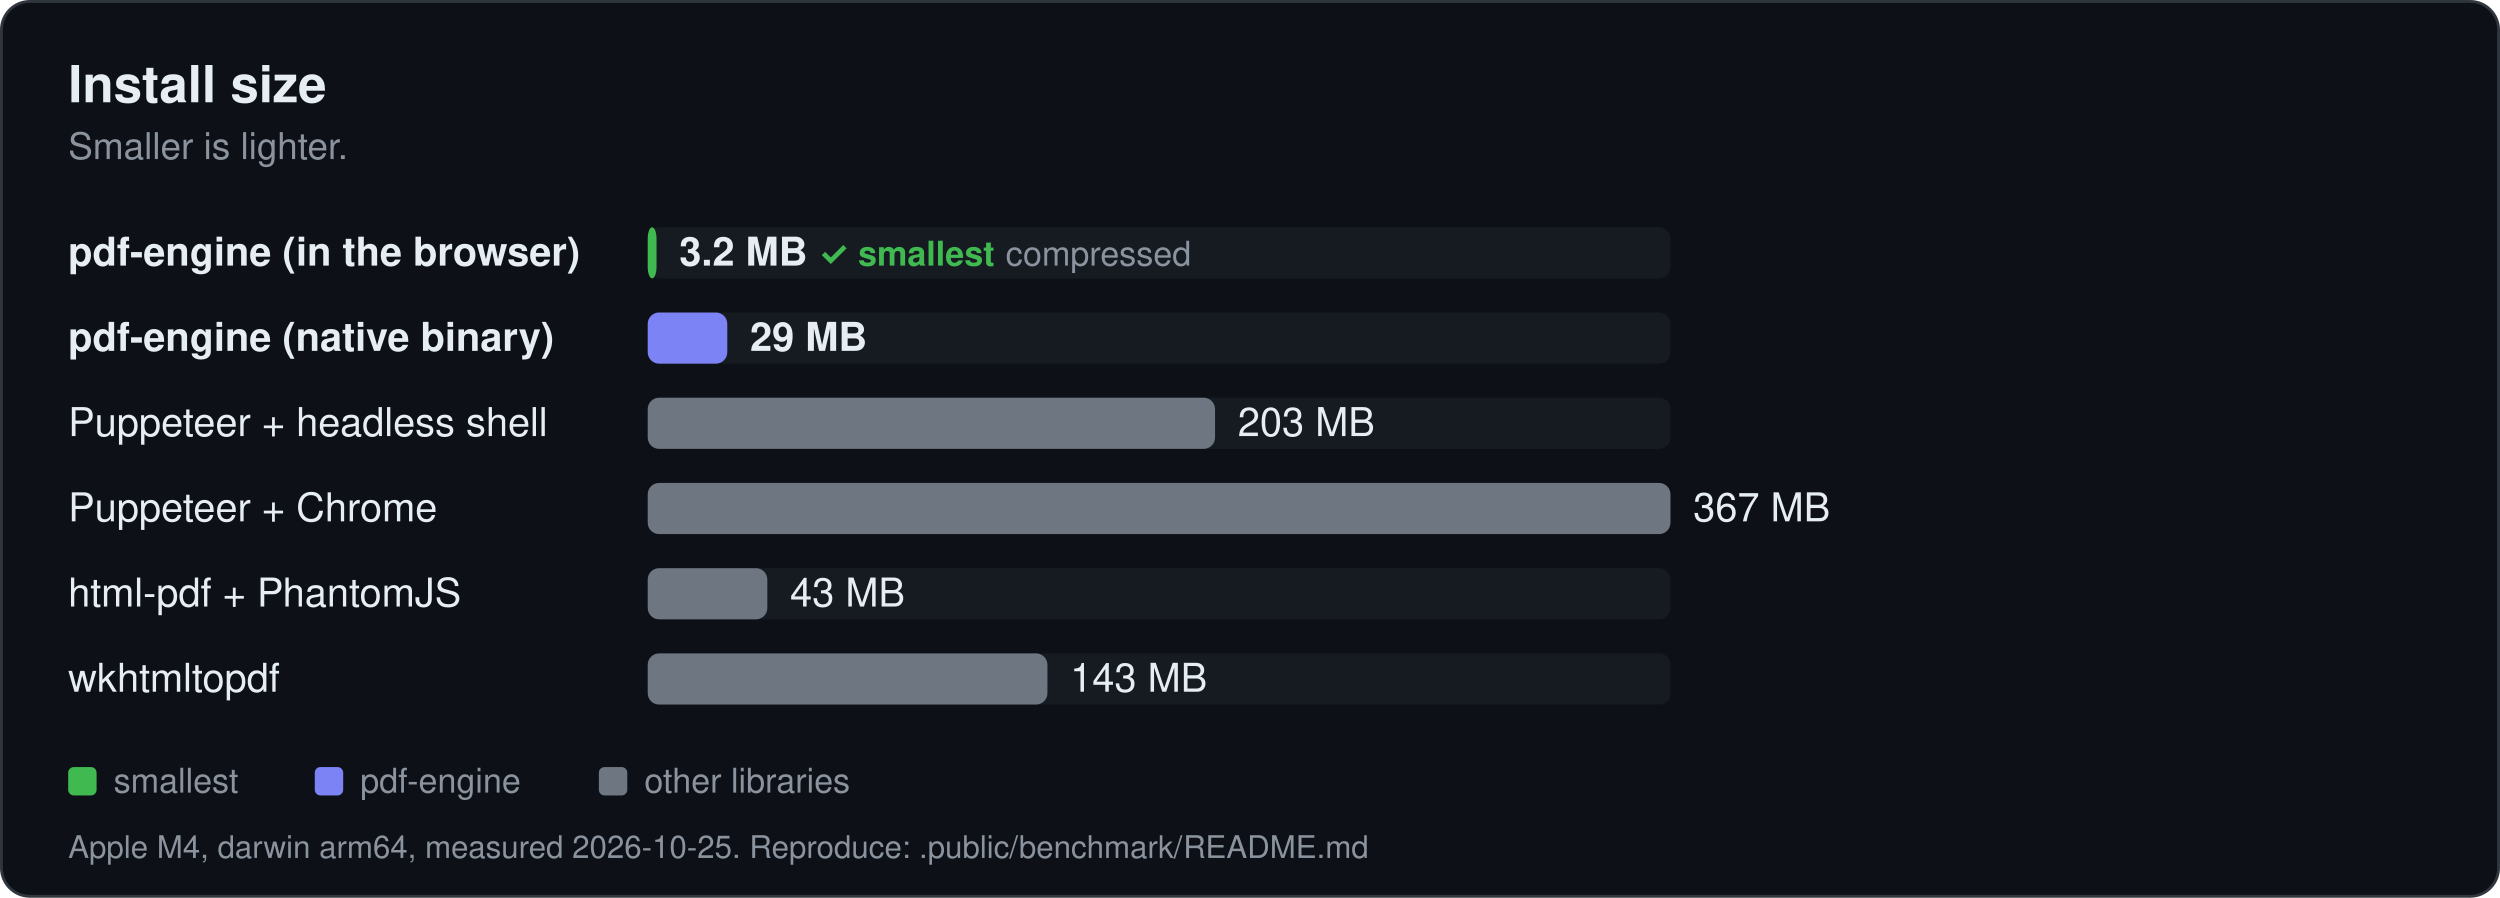
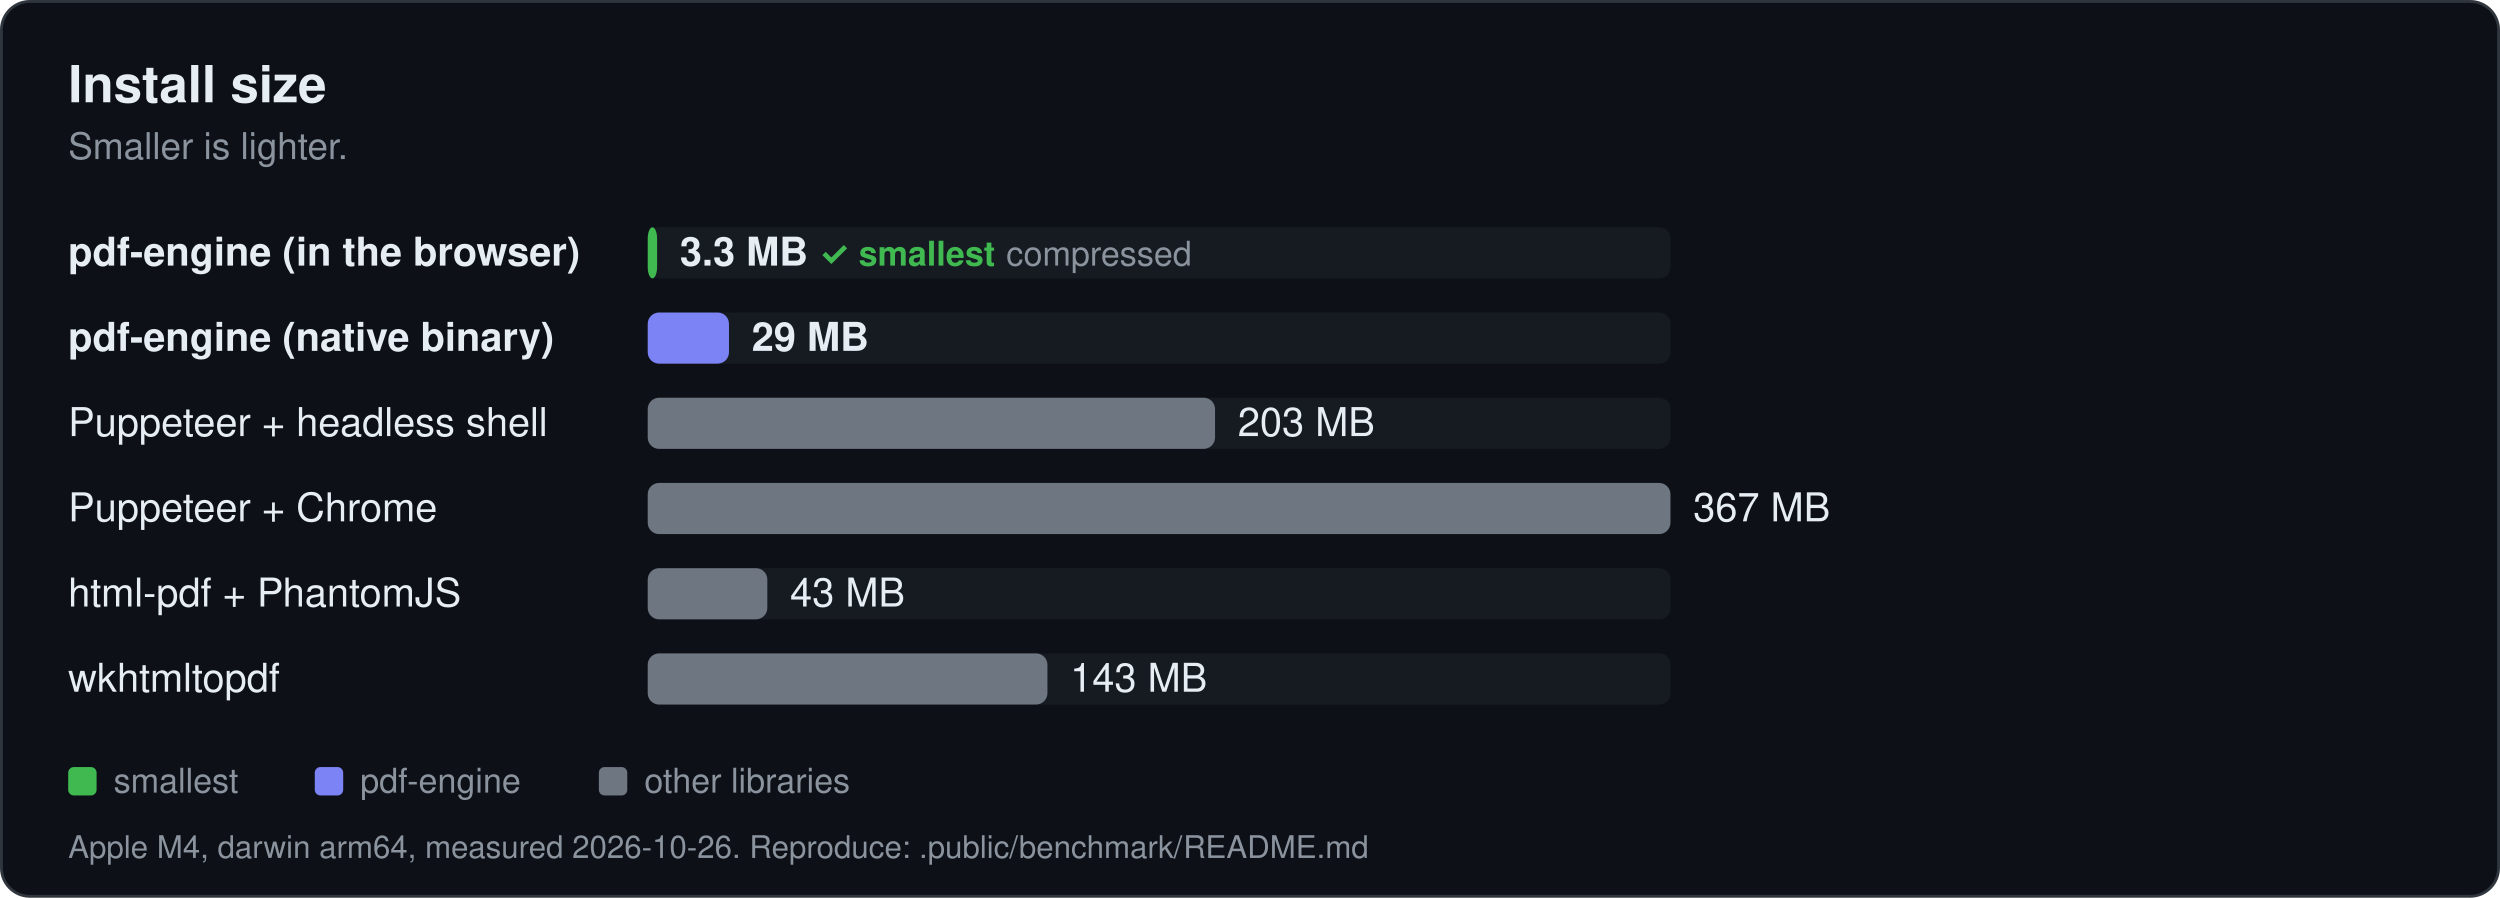
<svg xmlns="http://www.w3.org/2000/svg" width="880" height="316" viewBox="0 0 880 316" role="img" aria-labelledby="t d" font-family="-apple-system, BlinkMacSystemFont, 'Segoe UI', Helvetica, Arial, sans-serif">
  <rect x="0.5" y="0.5" width="879" height="315" rx="10" fill="#0d1117" stroke="#30363d" />
  <text x="24" y="36" font-size="18" font-weight="700" fill="#e6edf3">Install size</text>
  <text x="24" y="56" font-size="13" fill="#8b949e">Smaller is lighter.</text>
  <text x="24" y="93.5" font-size="14" fill="#e6edf3" font-weight="700">pdf-engine (in the browser)</text>
  <rect x="228" y="80" width="360" height="18" rx="4" fill="#161b22" />
-   <rect x="228" y="80" width="3.1" height="18" rx="4" fill="#3fb950" />
-   <text x="239.1" y="93.5" font-size="14" fill="#e6edf3" font-weight="700">3.2 MB <tspan fill="#3fb950" font-weight="700" font-size="12">✓ smallest</tspan>
+   <rect x="228" y="80" width="3.3" height="18" rx="4" fill="#3fb950" />
+   <text x="239.3" y="93.5" font-size="14" fill="#e6edf3" font-weight="700">3.3 MB <tspan fill="#3fb950" font-weight="700" font-size="12">✓ smallest</tspan>
    <tspan fill="#8b949e" font-weight="400" font-size="12">compressed</tspan>
  </text>
  <text x="24" y="123.5" font-size="14" fill="#e6edf3" font-weight="700">pdf-engine (native binary)</text>
  <rect x="228" y="110" width="360" height="18" rx="4" fill="#161b22" />
-   <rect x="228" y="110" width="28.0" height="18" rx="4" fill="#7c83f5" />
-   <text x="264.0" y="123.5" font-size="14" fill="#e6edf3" font-weight="700">29 MB</text>
+   <rect x="228" y="110" width="28.6" height="18" rx="4" fill="#7c83f5" />
+   <text x="264.6" y="123.5" font-size="14" fill="#e6edf3" font-weight="700">29 MB</text>
  <text x="24" y="153.5" font-size="14" fill="#e6edf3" font-weight="400">Puppeteer + headless shell</text>
  <rect x="228" y="140" width="360" height="18" rx="4" fill="#161b22" />
  <rect x="228" y="140" width="199.7" height="18" rx="4" fill="#6e7681" />
  <text x="435.7" y="153.5" font-size="14" fill="#e6edf3" font-weight="500">203 MB</text>
  <text x="24" y="183.5" font-size="14" fill="#e6edf3" font-weight="400">Puppeteer + Chrome</text>
  <rect x="228" y="170" width="360" height="18" rx="4" fill="#161b22" />
  <rect x="228" y="170" width="360.0" height="18" rx="4" fill="#6e7681" />
  <text x="596.0" y="183.5" font-size="14" fill="#e6edf3" font-weight="500">367 MB</text>
  <text x="24" y="213.5" font-size="14" fill="#e6edf3" font-weight="400">html-pdf + PhantomJS</text>
  <rect x="228" y="200" width="360" height="18" rx="4" fill="#161b22" />
  <rect x="228" y="200" width="42.1" height="18" rx="4" fill="#6e7681" />
  <text x="278.1" y="213.5" font-size="14" fill="#e6edf3" font-weight="500">43 MB</text>
  <text x="24" y="243.5" font-size="14" fill="#e6edf3" font-weight="400">wkhtmltopdf</text>
  <rect x="228" y="230" width="360" height="18" rx="4" fill="#161b22" />
  <rect x="228" y="230" width="140.7" height="18" rx="4" fill="#6e7681" />
  <text x="376.7" y="243.5" font-size="14" fill="#e6edf3" font-weight="500">143 MB</text>
  <rect x="24" y="270" width="10" height="10" rx="2" fill="#3fb950" />
  <text x="40" y="279" font-size="12" fill="#8b949e">smallest</text>
  <rect x="110.8" y="270" width="10" height="10" rx="2" fill="#7c83f5" />
  <text x="126.8" y="279" font-size="12" fill="#8b949e">pdf-engine</text>
  <rect x="210.8" y="270" width="10" height="10" rx="2" fill="#6e7681" />
  <text x="226.8" y="279" font-size="12" fill="#8b949e">other libraries</text>
-   <text x="24" y="302" font-size="11" fill="#8b949e">Apple M4, darwin arm64, measured 2026-10-25. Reproduce: .public/benchmark/README.md</text>
+   <text x="24" y="302" font-size="11" fill="#8b949e">Apple M4, darwin arm64, measured 2026-10-26. Reproduce: .public/benchmark/README.md</text>
</svg>
